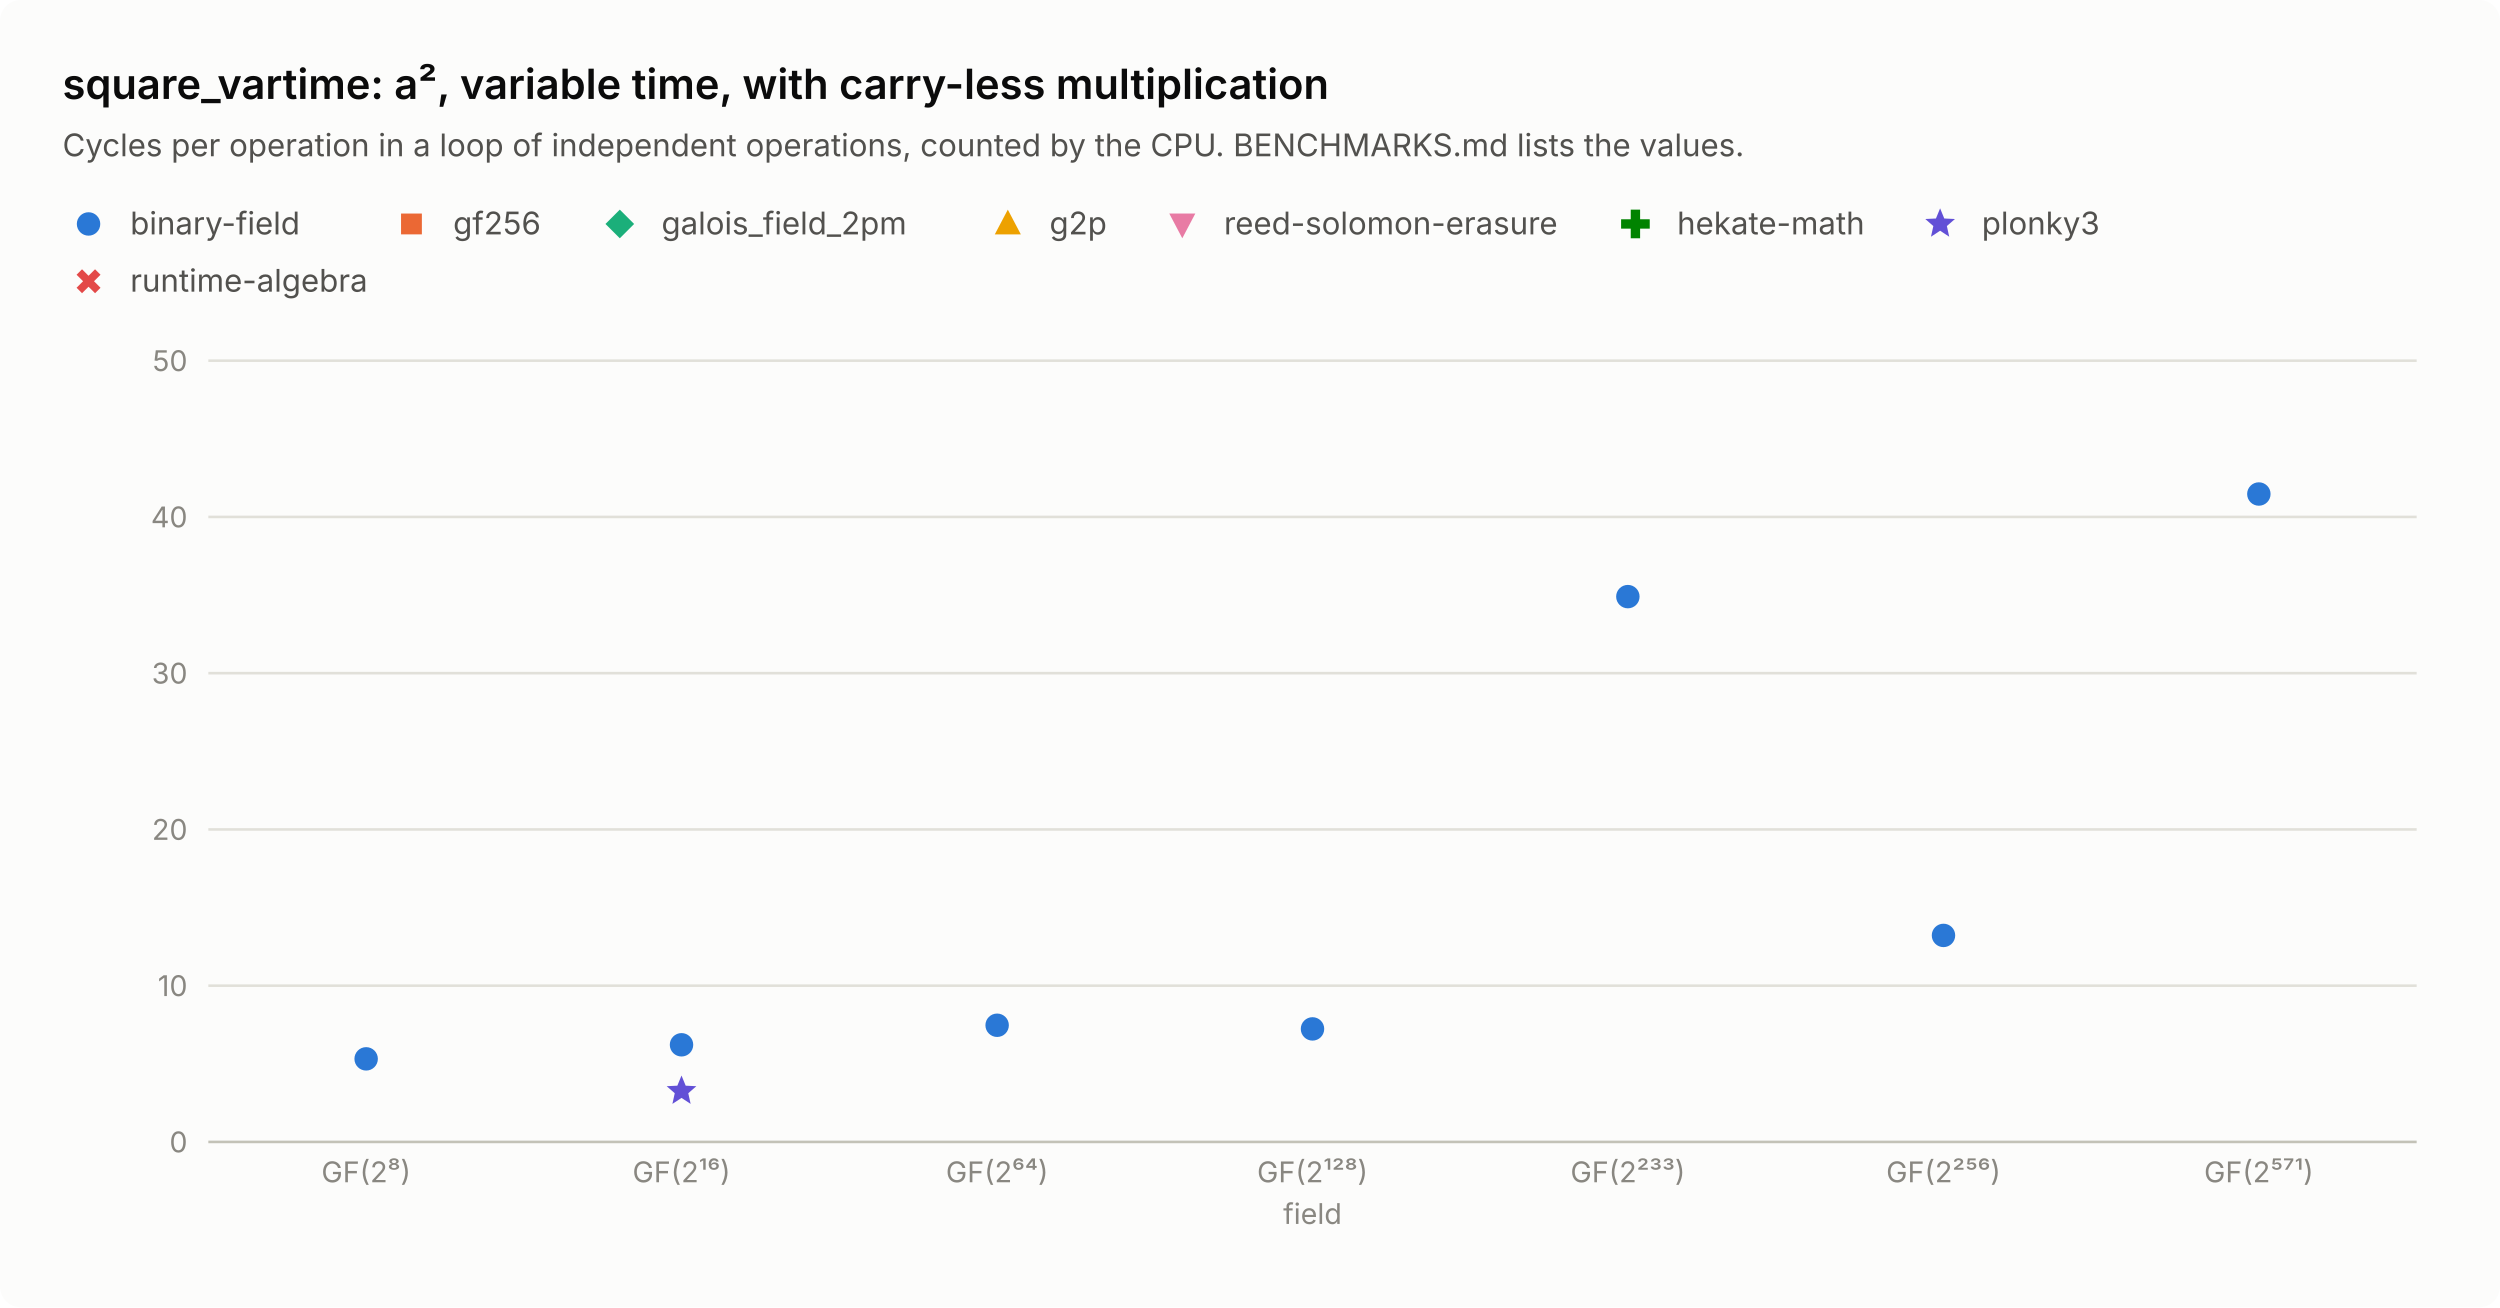
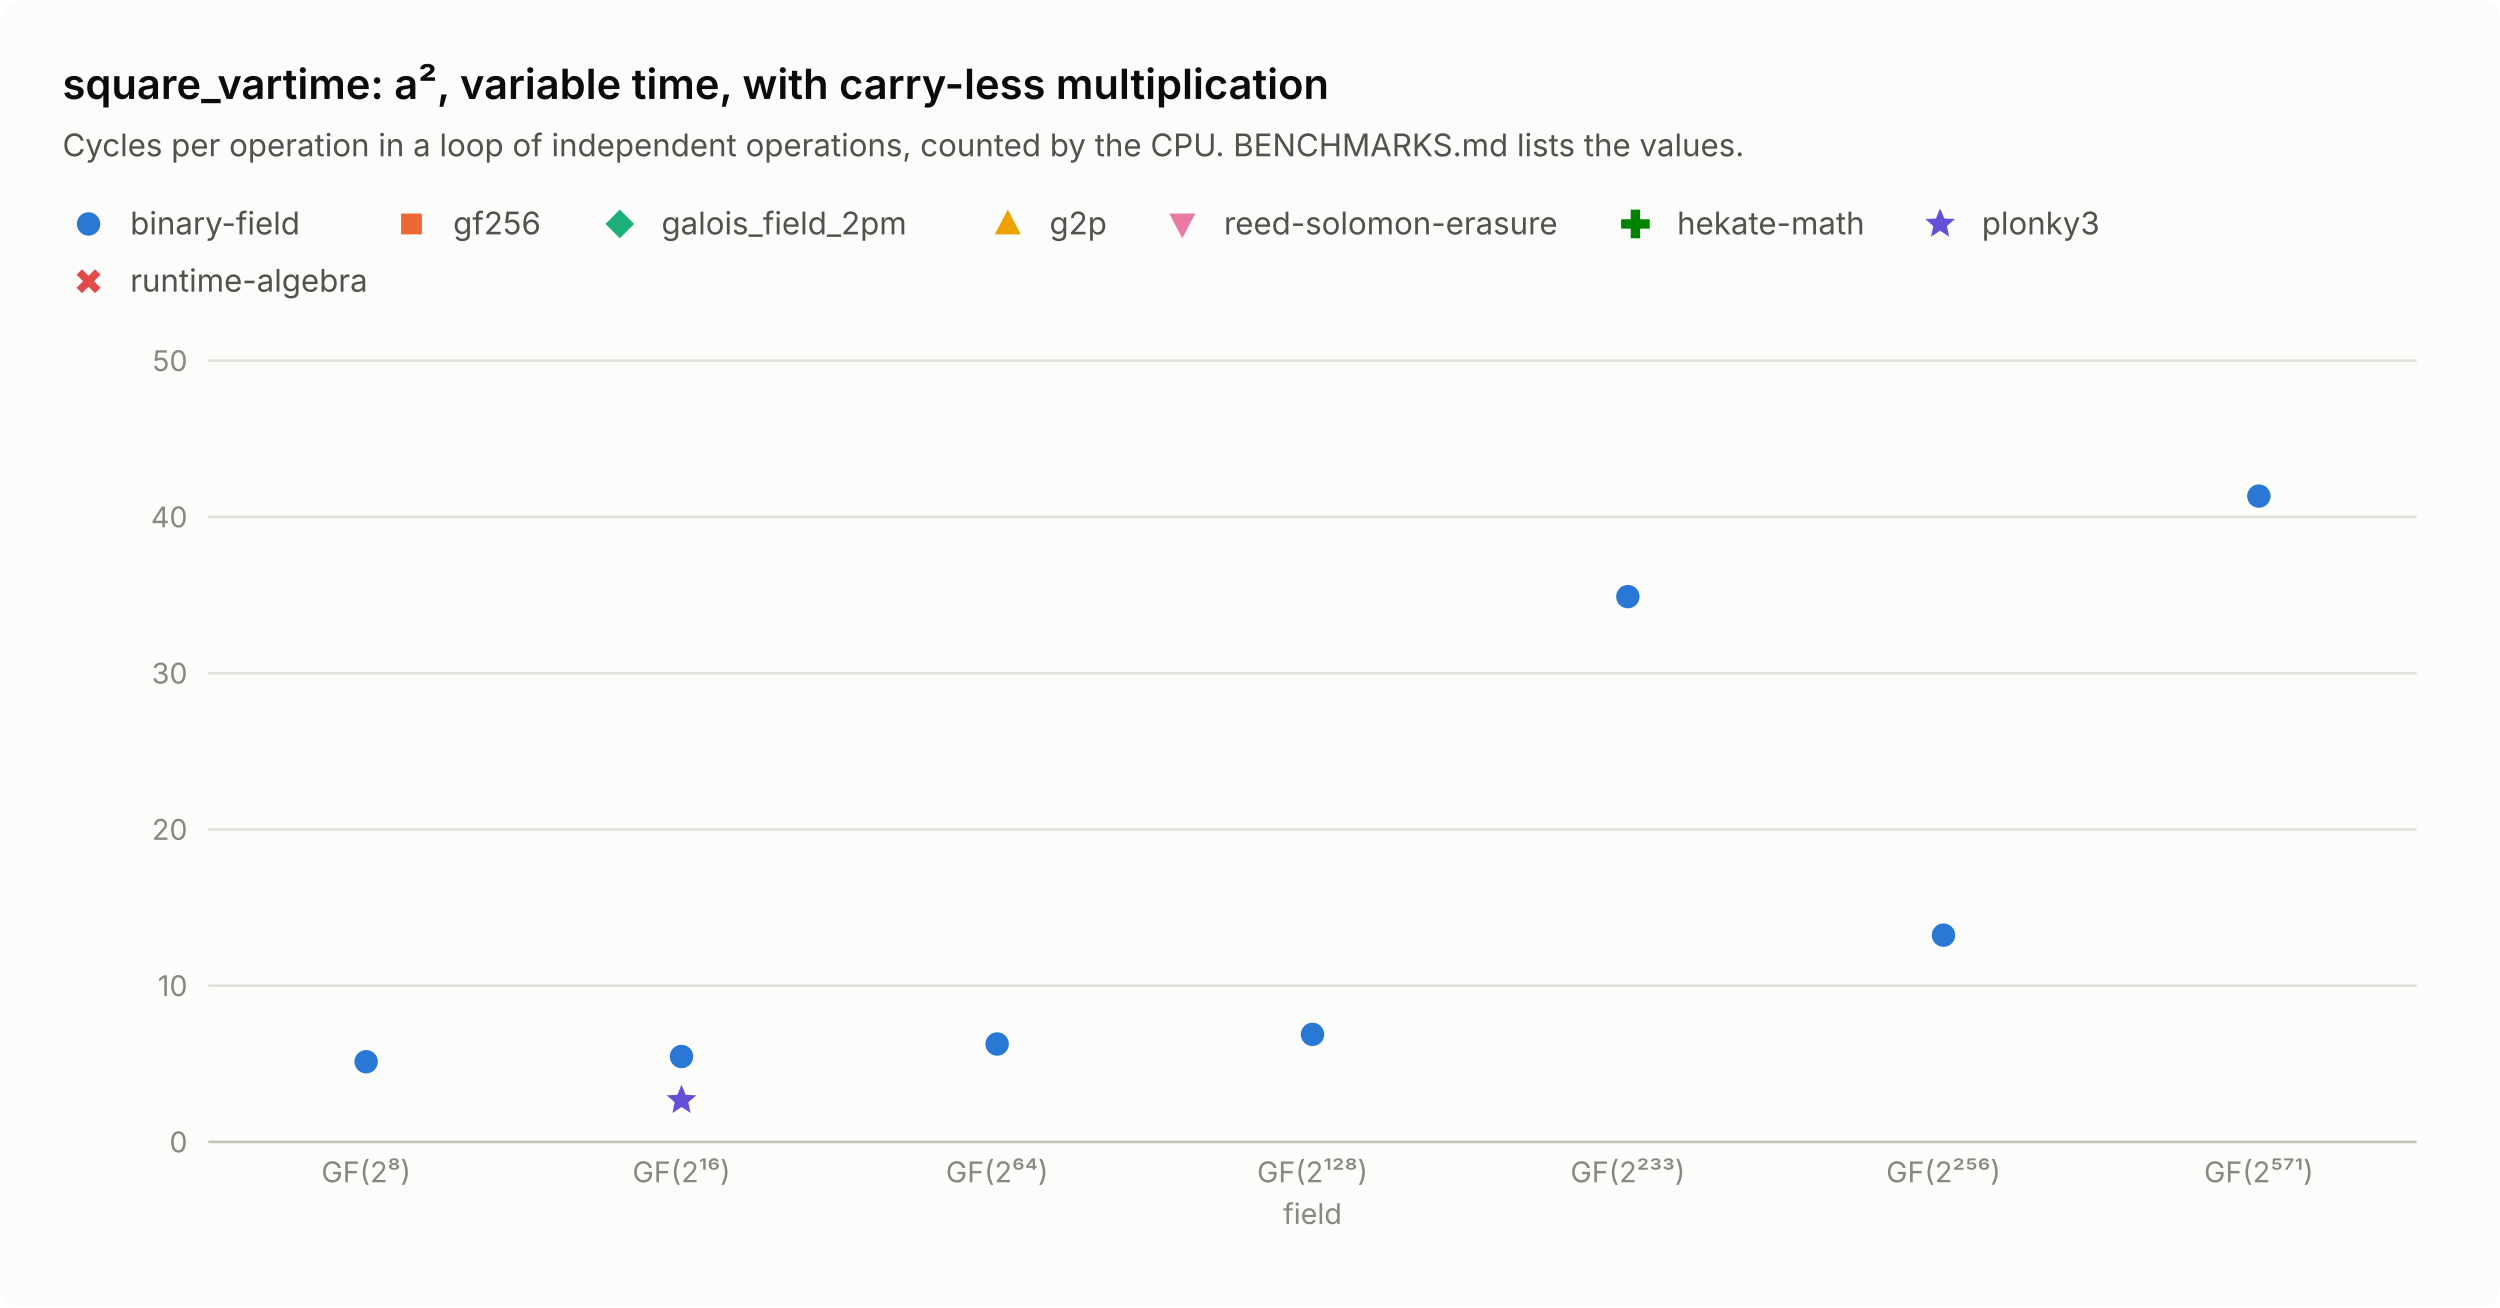
<svg xmlns="http://www.w3.org/2000/svg" width="960" height="502" viewBox="0 0 960 502" role="img" aria-labelledby="title description">
  <style>.grid,.axis{stroke-width:1}.title{font:600 16px system-ui, -apple-system, "Segoe UI", sans-serif}.subtitle,.legend{font:12px system-ui, -apple-system, "Segoe UI", sans-serif}.tick{font:11px system-ui, -apple-system, "Segoe UI", sans-serif;font-variant-numeric:tabular-nums}.line{fill:none;stroke-width:2;stroke-linejoin:round;stroke-linecap:round}.marker{stroke-width:4;paint-order:stroke}.surface{fill:#fcfcfb}.grid{stroke:#e1e0d9}.axis{stroke:#c3c2b7}.title{fill:#0b0b0b}.subtitle,.legend{fill:#52514e}.tick{fill:#898781}.marker{stroke:#fcfcfb}.c0 .line{stroke:#2a78d6}.c0 .marker{fill:#2a78d6}.c1 .line{stroke:#eb6834}.c1 .marker{fill:#eb6834}.c2 .line{stroke:#1baf7a}.c2 .marker{fill:#1baf7a}.c3 .line{stroke:#eda100}.c3 .marker{fill:#eda100}.c4 .line{stroke:#e87ba4}.c4 .marker{fill:#e87ba4}.c5 .line{stroke:#008300}.c5 .marker{fill:#008300}.c6 .line{stroke:#6250d6}.c6 .marker{fill:#6250d6}.c7 .line{stroke:#e34948}.c7 .marker{fill:#e34948}@media (prefers-color-scheme: dark){.surface{fill:#1a1a19}.grid{stroke:#2c2c2a}.axis{stroke:#383835}.title{fill:#f0efec}.subtitle,.legend{fill:#c3c2b7}.tick{fill:#898781}.marker{stroke:#1a1a19}.c0 .line{stroke:#3987e5}.c0 .marker{fill:#3987e5}.c1 .line{stroke:#d95926}.c1 .marker{fill:#d95926}.c2 .line{stroke:#199e70}.c2 .marker{fill:#199e70}.c3 .line{stroke:#c98500}.c3 .marker{fill:#c98500}.c4 .line{stroke:#d55181}.c4 .marker{fill:#d55181}.c5 .line{stroke:#008300}.c5 .marker{fill:#008300}.c6 .line{stroke:#9085e9}.c6 .marker{fill:#9085e9}.c7 .line{stroke:#e66767}.c7 .marker{fill:#e66767}}</style>
  <rect class="surface" width="960" height="502" rx="8" />
  <text class="title" x="24" y="38">square_vartime: a², variable time, with carry-less multiplication</text>
  <text class="subtitle" x="24" y="60">Cycles per operation in a loop of independent operations, counted by the CPU. BENCHMARKS.md lists the values.</text>
  <g class="c0">
    <path class="marker" transform="translate(34,86)" d="M0,-4.5A4.5,4.5 0 1 1 0,4.5A4.5,4.5 0 1 1 0,-4.5Z" />
  </g>
  <text class="legend" x="50" y="90">binary-field</text>
  <g class="c1">
    <path class="marker" transform="translate(158,86)" d="M-4,-4H4V4H-4Z" />
  </g>
  <text class="legend" x="174" y="90">gf256</text>
  <g class="c2">
    <path class="marker" transform="translate(238,86)" d="M0,-5.5L5.5,0L0,5.5L-5.5,0Z" />
  </g>
  <text class="legend" x="254" y="90">galois_field_2pm</text>
  <g class="c3">
    <path class="marker" transform="translate(387,86)" d="M0,-5.5L5,4H-5Z" />
  </g>
  <text class="legend" x="403" y="90">g2p</text>
  <g class="c4">
    <path class="marker" transform="translate(454,86)" d="M0,5.5L5,-4H-5Z" />
  </g>
  <text class="legend" x="470" y="90">reed-solomon-erasure</text>
  <g class="c5">
    <path class="marker" transform="translate(628,86)" d="M-1.8,-5.5H1.8V-1.8H5.5V1.8H1.8V5.5H-1.8V1.8H-5.5V-1.8H-1.8Z" />
  </g>
  <text class="legend" x="644" y="90">hekate-math</text>
  <g class="c6">
    <path class="marker" transform="translate(745,86)" d="M0,-6L1.6,-2.1L5.7,-1.9L2.6,0.8L3.5,4.9L0,2.6L-3.5,4.9L-2.6,0.8L-5.7,-1.9L-1.6,-2.1Z" />
  </g>
  <text class="legend" x="761" y="90">plonky3</text>
  <g class="c7">
    <path class="marker" transform="translate(34,108)" d="M-4.6,-2.5L-2.5,-4.6L0,-2.1L2.5,-4.6L4.6,-2.5L2.1,0L4.6,2.5L2.5,4.6L0,2.1L-2.5,4.6L-4.6,2.5L-2.1,0Z" />
  </g>
  <text class="legend" x="50" y="112">runtime-algebra</text>
  <text class="tick" x="72" y="442.5" text-anchor="end">0</text>
  <path class="grid" d="M80,378.5H928" />
  <text class="tick" x="72" y="382.5" text-anchor="end">10</text>
  <path class="grid" d="M80,318.5H928" />
  <text class="tick" x="72" y="322.5" text-anchor="end">20</text>
  <path class="grid" d="M80,258.5H928" />
  <text class="tick" x="72" y="262.5" text-anchor="end">30</text>
  <path class="grid" d="M80,198.5H928" />
  <text class="tick" x="72" y="202.5" text-anchor="end">40</text>
  <path class="grid" d="M80,138.5H928" />
  <text class="tick" x="72" y="142.5" text-anchor="end">50</text>
  <path class="axis" d="M80,438.5H928" />
  <text class="tick" x="140.6" y="454" text-anchor="middle">GF(2⁸)</text>
  <text class="tick" x="261.7" y="454" text-anchor="middle">GF(2¹⁶)</text>
  <text class="tick" x="382.9" y="454" text-anchor="middle">GF(2⁶⁴)</text>
  <text class="tick" x="504.0" y="454" text-anchor="middle">GF(2¹²⁸)</text>
  <text class="tick" x="625.1" y="454" text-anchor="middle">GF(2²³³)</text>
  <text class="tick" x="746.3" y="454" text-anchor="middle">GF(2²⁵⁶)</text>
  <text class="tick" x="867.4" y="454" text-anchor="middle">GF(2⁵⁷¹)</text>
  <text class="tick" x="504.0" y="470" text-anchor="middle">field</text>
  <g class="c0">
-     <path class="marker" transform="translate(140.6,406.6)" d="M0,-4.5A4.5,4.5 0 1 1 0,4.5A4.5,4.5 0 1 1 0,-4.5Z" />
-     <path class="marker" transform="translate(261.7,401.2)" d="M0,-4.5A4.5,4.5 0 1 1 0,4.5A4.5,4.5 0 1 1 0,-4.5Z" />
-     <path class="marker" transform="translate(382.9,393.7)" d="M0,-4.5A4.5,4.5 0 1 1 0,4.5A4.5,4.5 0 1 1 0,-4.5Z" />
-     <path class="marker" transform="translate(504.0,395.1)" d="M0,-4.5A4.5,4.5 0 1 1 0,4.5A4.5,4.5 0 1 1 0,-4.5Z" />
+     <path class="marker" transform="translate(140.6,407.7)" d="M0,-4.5A4.5,4.5 0 1 1 0,4.5A4.5,4.5 0 1 1 0,-4.5Z" />
+     <path class="marker" transform="translate(261.7,405.7)" d="M0,-4.5A4.5,4.5 0 1 1 0,4.5A4.5,4.5 0 1 1 0,-4.5Z" />
+     <path class="marker" transform="translate(382.9,400.9)" d="M0,-4.5A4.5,4.5 0 1 1 0,4.5A4.5,4.5 0 1 1 0,-4.5Z" />
+     <path class="marker" transform="translate(504.0,397.2)" d="M0,-4.5A4.5,4.5 0 1 1 0,4.5A4.5,4.5 0 1 1 0,-4.5Z" />
    <path class="marker" transform="translate(625.1,229.1)" d="M0,-4.5A4.5,4.5 0 1 1 0,4.5A4.5,4.5 0 1 1 0,-4.5Z" />
-     <path class="marker" transform="translate(746.3,359.2)" d="M0,-4.5A4.5,4.5 0 1 1 0,4.5A4.5,4.5 0 1 1 0,-4.5Z" />
-     <path class="marker" transform="translate(867.4,189.7)" d="M0,-4.5A4.5,4.5 0 1 1 0,4.5A4.5,4.5 0 1 1 0,-4.5Z" />
+     <path class="marker" transform="translate(746.3,359.1)" d="M0,-4.5A4.5,4.5 0 1 1 0,4.5A4.5,4.5 0 1 1 0,-4.5Z" />
+     <path class="marker" transform="translate(867.4,190.5)" d="M0,-4.5A4.5,4.5 0 1 1 0,4.5A4.5,4.5 0 1 1 0,-4.5Z" />
  </g>
  <g class="c1">
</g>
  <g class="c2">
</g>
  <g class="c3">
</g>
  <g class="c4">
</g>
  <g class="c5">
</g>
  <g class="c6">
-     <path class="marker" transform="translate(261.7,419.0)" d="M0,-6L1.6,-2.1L5.7,-1.9L2.6,0.8L3.5,4.9L0,2.6L-3.5,4.9L-2.6,0.8L-5.7,-1.9L-1.6,-2.1Z" />
+     <path class="marker" transform="translate(261.7,422.5)" d="M0,-6L1.6,-2.1L5.7,-1.9L2.6,0.8L3.5,4.9L0,2.6L-3.5,4.9L-2.6,0.8L-5.7,-1.9L-1.6,-2.1Z" />
  </g>
  <g class="c7">
</g>
</svg>
